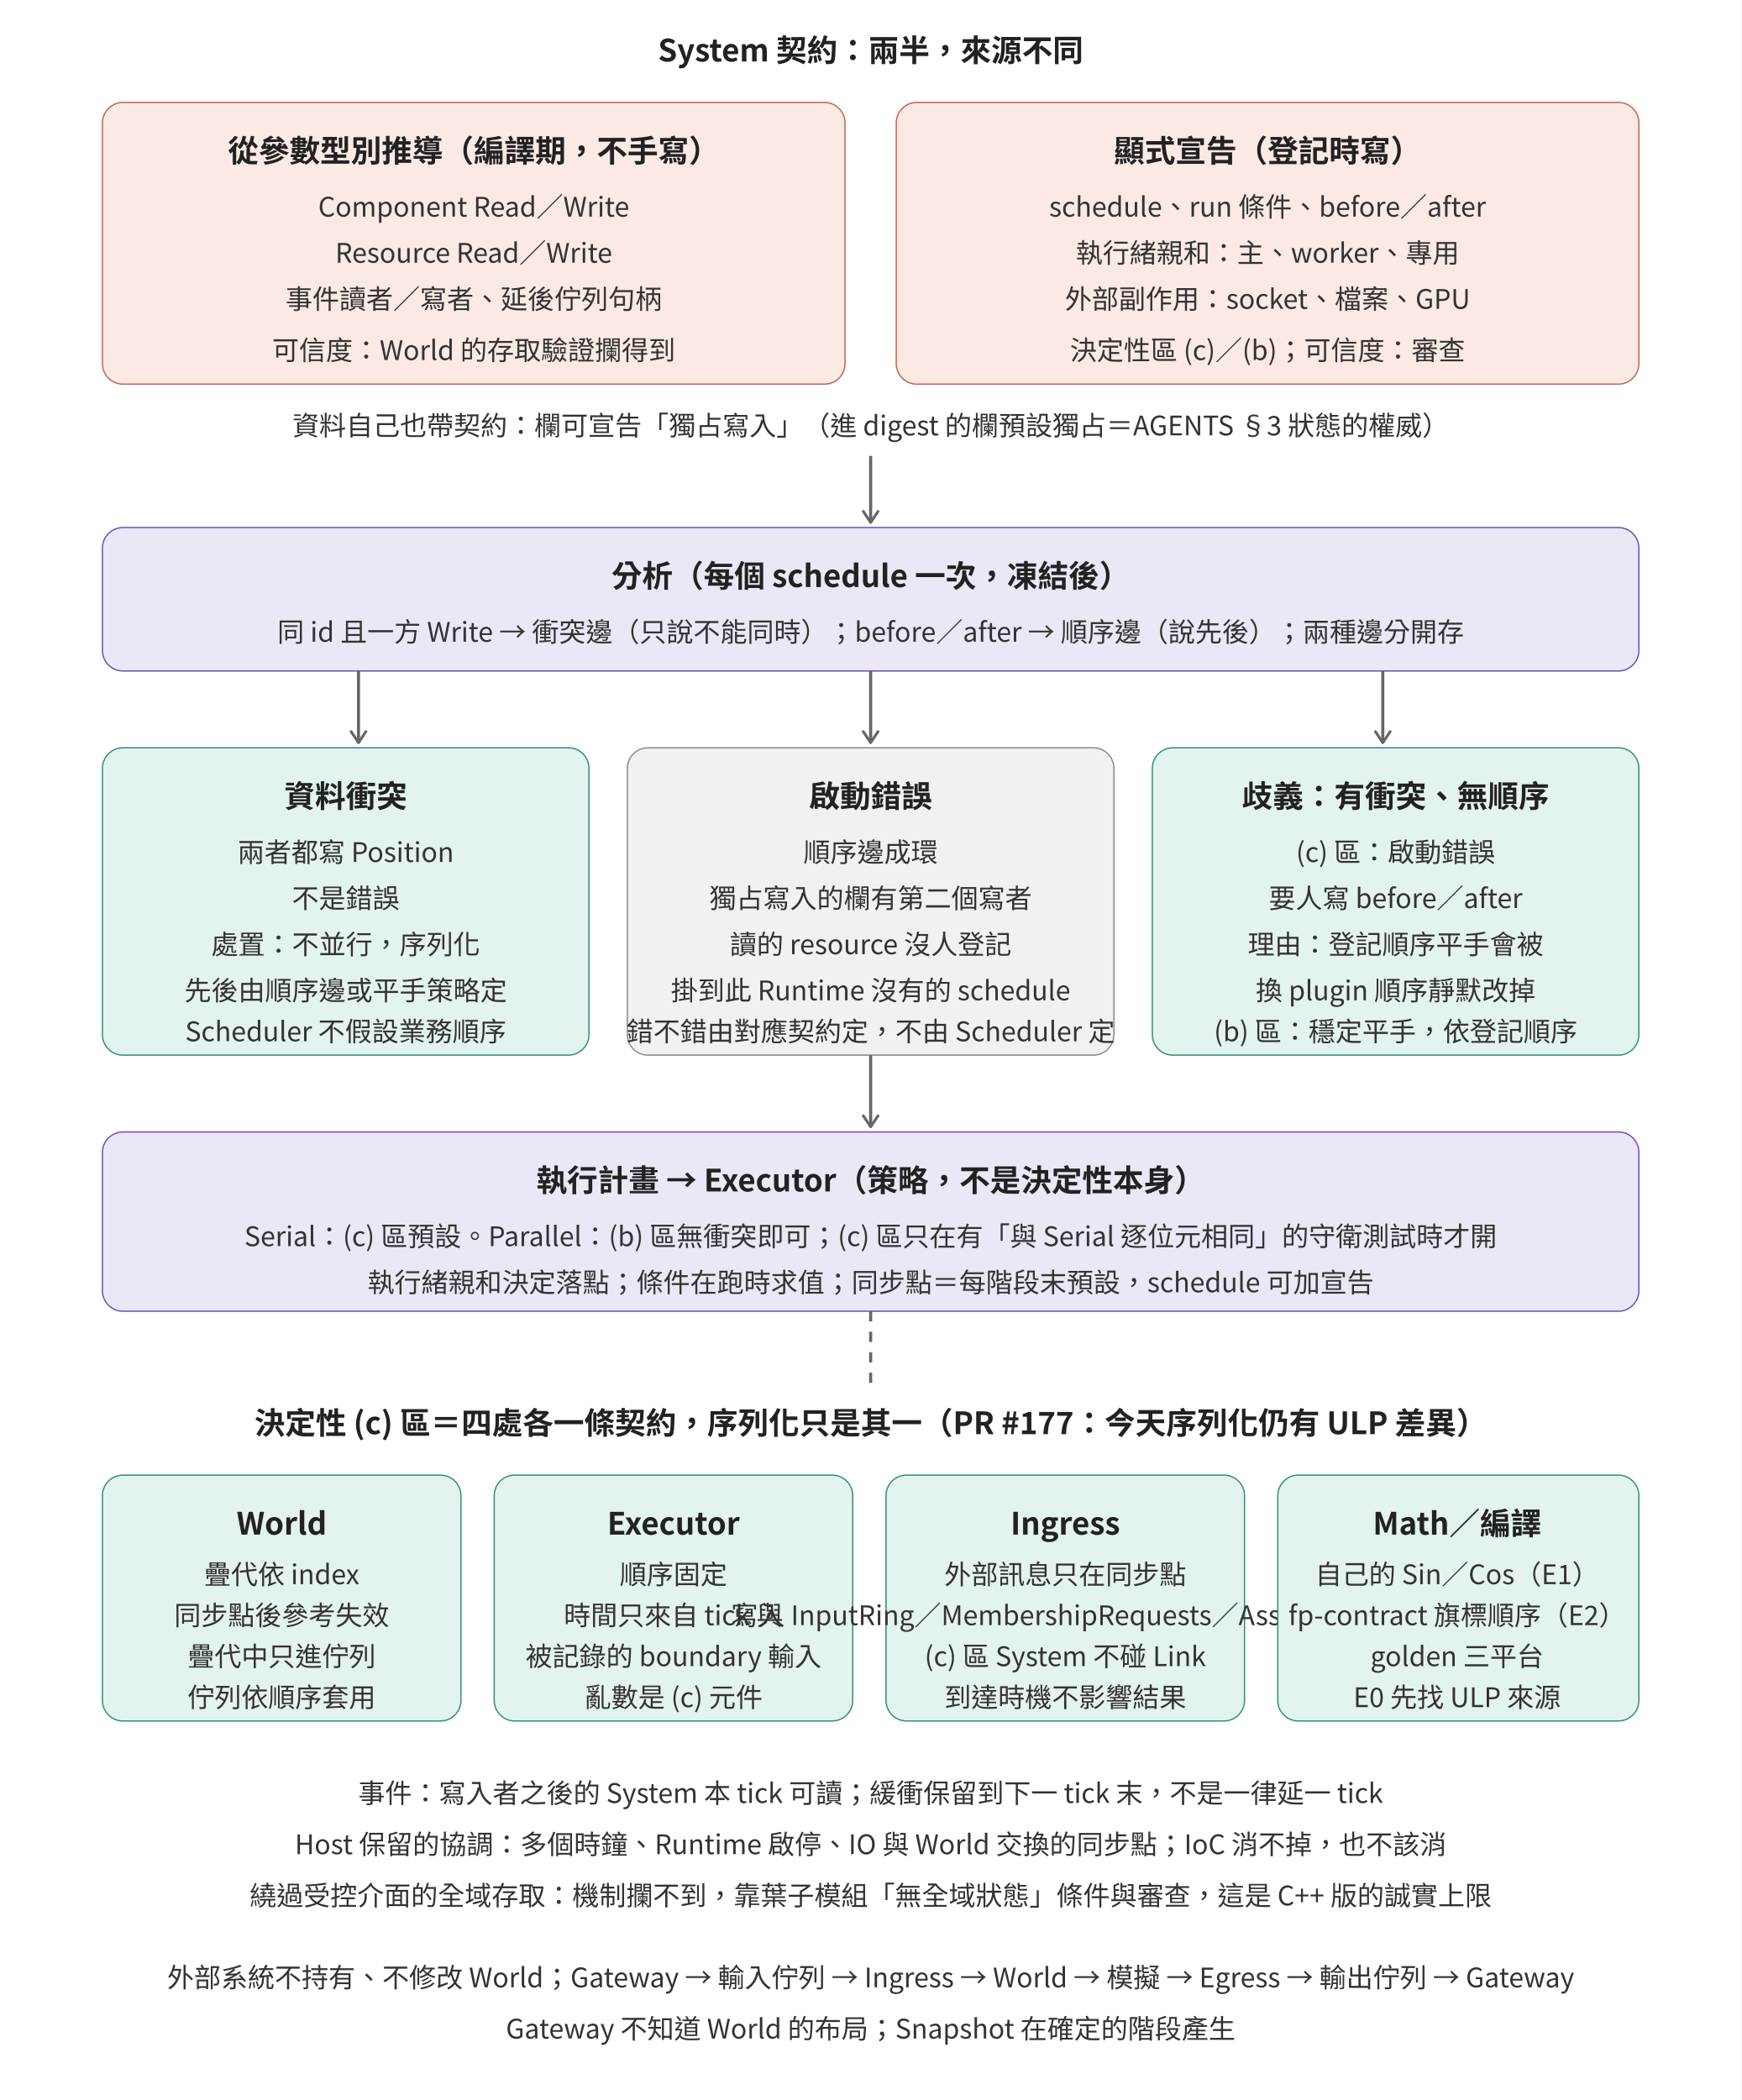
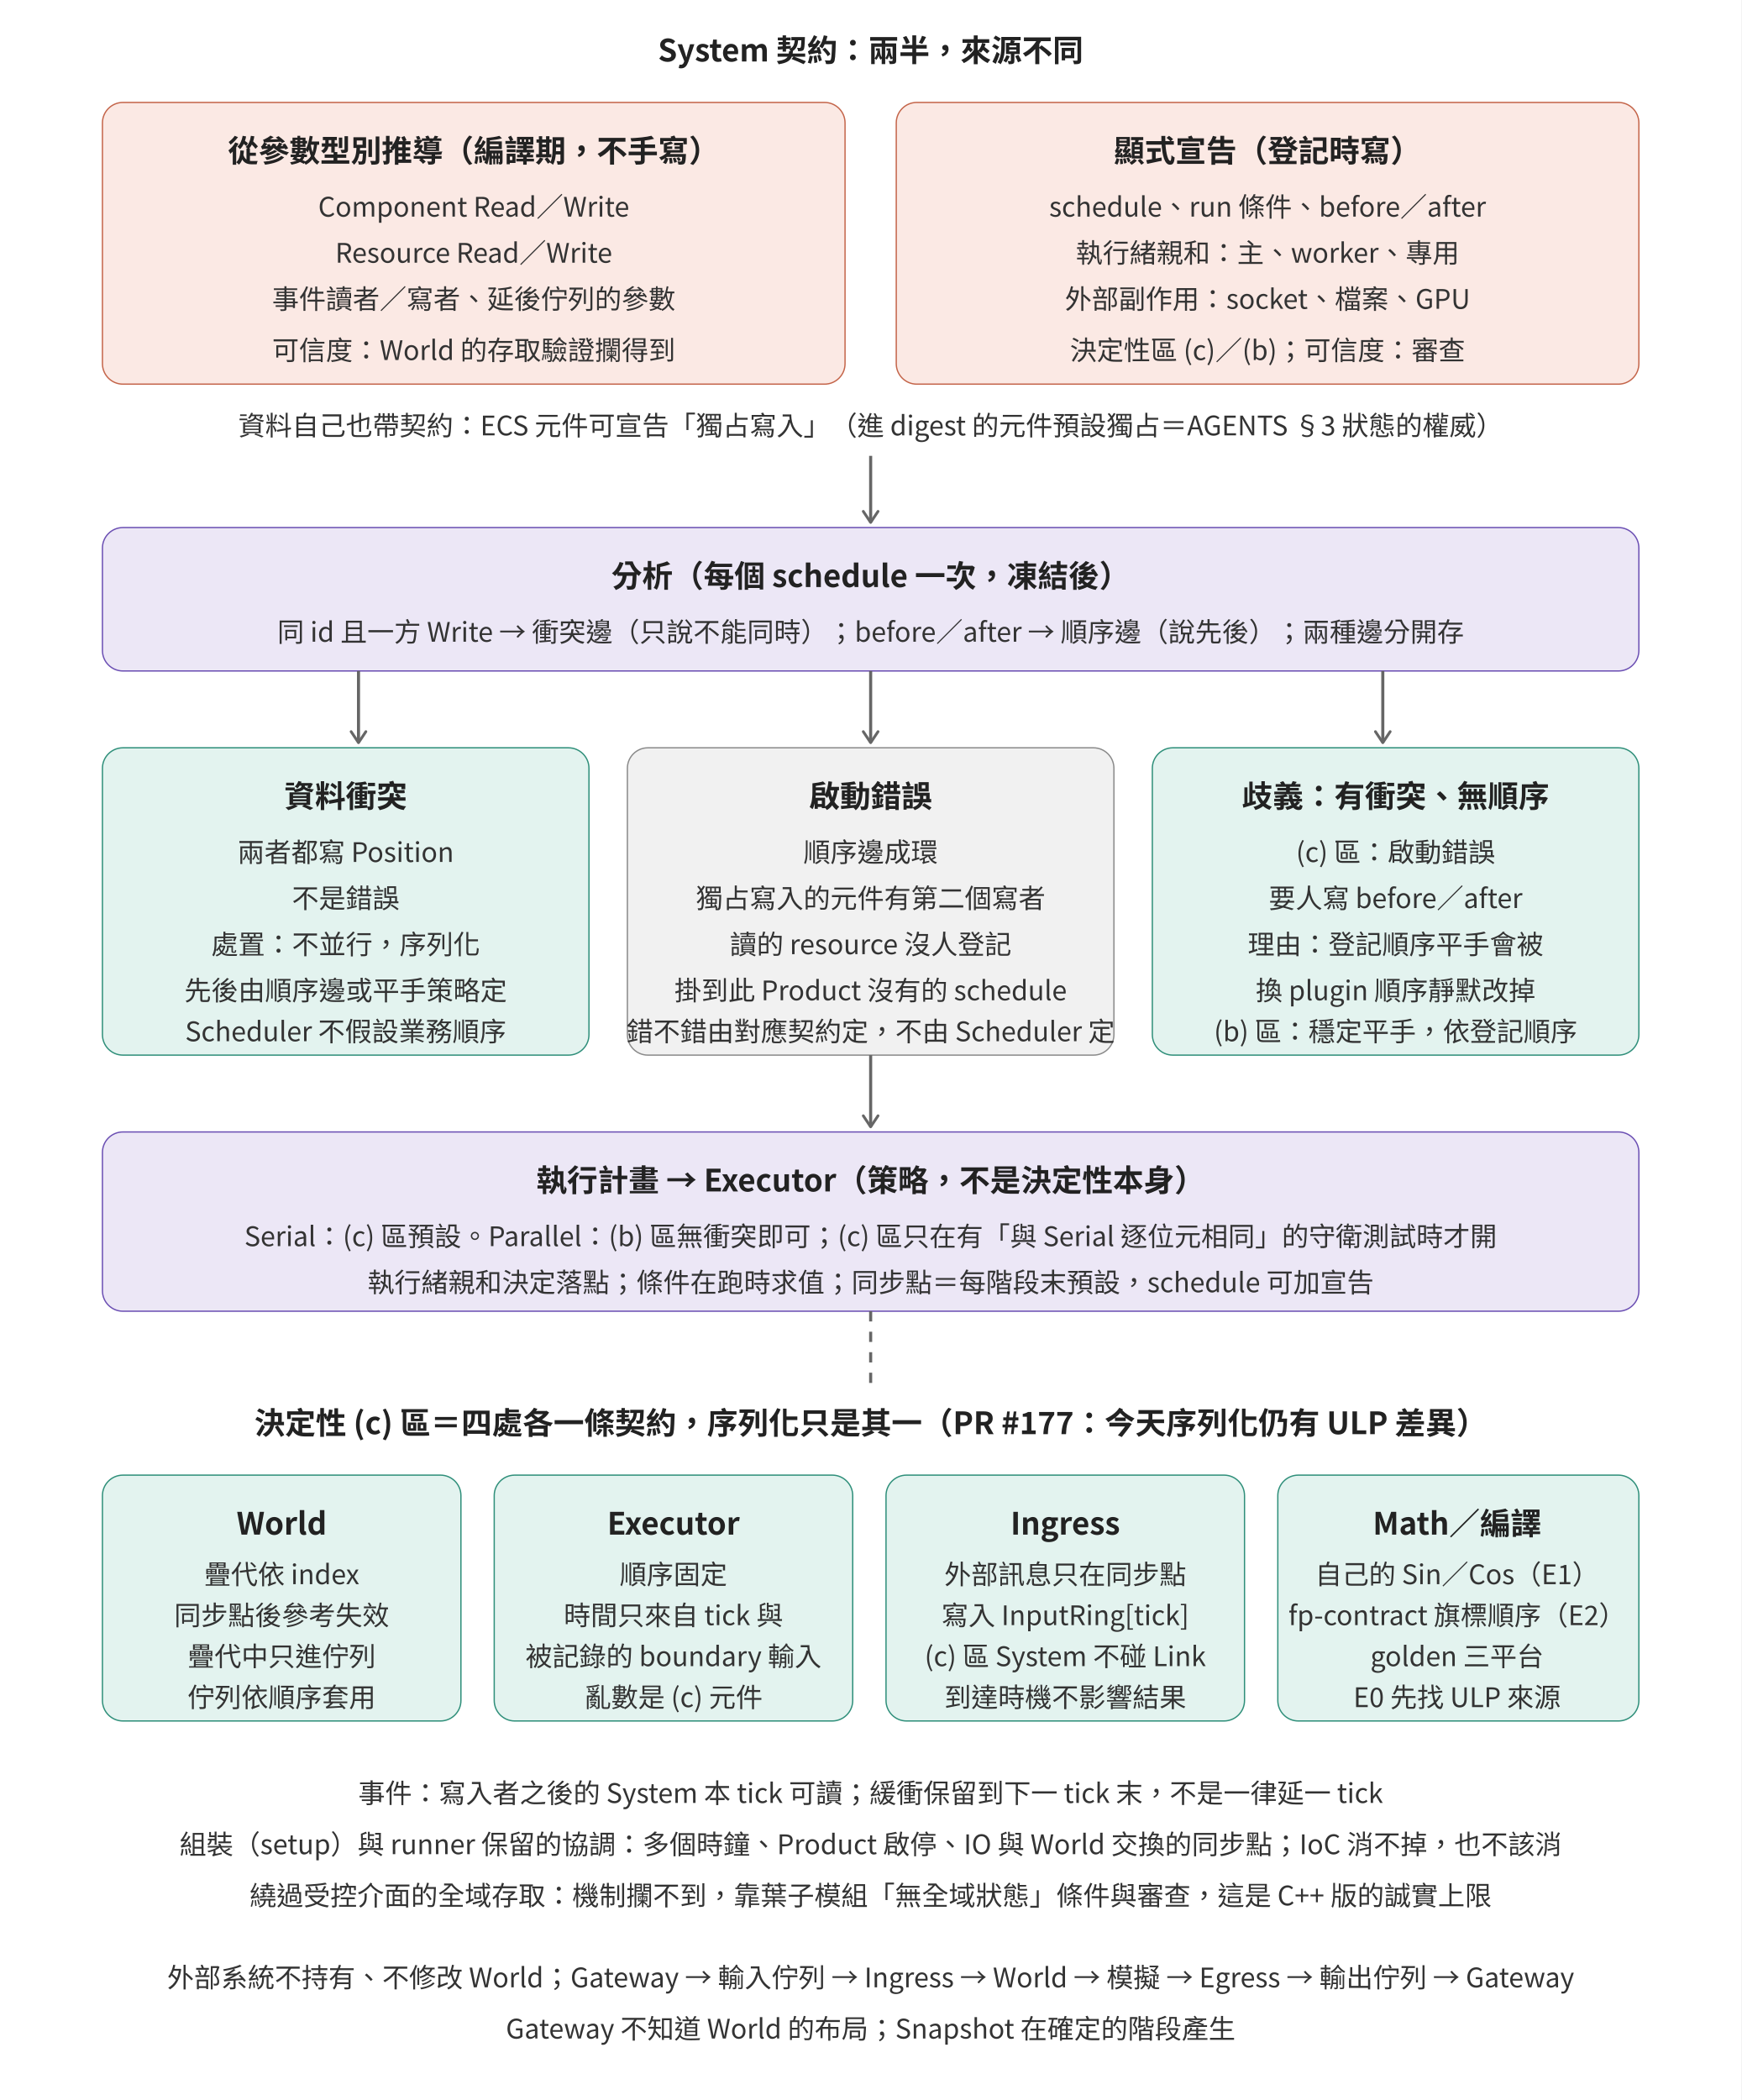
<svg xmlns="http://www.w3.org/2000/svg" width="680" viewBox="0 0 680 820" role="img">
  <style>
  svg { font-family: -apple-system, "Segoe UI", "Noto Sans CJK TC", "PingFang TC", sans-serif; }
  .c-coral  { fill: #fbe9e4; stroke: #c4654a; }
  .c-teal   { fill: #e3f3ef; stroke: #2f8f7a; }
  .c-purple { fill: #ece7f6; stroke: #6b4fb3; }
  .c-gray   { fill: #f1f1f1; stroke: #8a8a8a; }
  .th { fill: #222; stroke: none; font-size: 12px; font-weight: 600; }
  .ts { fill: #333; stroke: none; font-size: 10.5px; }
  .arr { stroke: #666; fill: none; stroke-width: 1.2; }
  rect[fill="none"] { fill: none; }
</style>
  <rect width="680" height="820" fill="#ffffff" />
  <defs>
    <marker id="a7" viewBox="0 0 10 10" refX="8" refY="5" markerWidth="6" markerHeight="6" orient="auto-start-reverse">
      <path d="M2 1L8 5L2 9" fill="none" stroke="#666" stroke-width="1.5" stroke-linecap="round" stroke-linejoin="round" />
    </marker>
  </defs>
  <text class="th" x="340" y="24" text-anchor="middle">System 契約：兩半，來源不同</text>
  <g class="c-coral">
    <rect x="40" y="40" width="290" height="110" rx="8" stroke-width="0.5" />
    <text class="th" x="185" y="58" text-anchor="middle" dominant-baseline="central">從參數型別推導（編譯期，不手寫）</text>
    <text class="ts" x="185" y="80" text-anchor="middle" dominant-baseline="central">Component Read／Write</text>
    <text class="ts" x="185" y="98" text-anchor="middle" dominant-baseline="central">Resource Read／Write</text>
-     <text class="ts" x="185" y="116" text-anchor="middle" dominant-baseline="central">事件讀者／寫者、延後佇列句柄</text>
+     <text class="ts" x="185" y="116" text-anchor="middle" dominant-baseline="central">事件讀者／寫者、延後佇列的參數</text>
    <text class="ts" x="185" y="136" text-anchor="middle" dominant-baseline="central">可信度：World 的存取驗證攔得到</text>
  </g>
  <g class="c-coral">
    <rect x="350" y="40" width="290" height="110" rx="8" stroke-width="0.5" />
    <text class="th" x="495" y="58" text-anchor="middle" dominant-baseline="central">顯式宣告（登記時寫）</text>
    <text class="ts" x="495" y="80" text-anchor="middle" dominant-baseline="central">schedule、run 條件、before／after</text>
    <text class="ts" x="495" y="98" text-anchor="middle" dominant-baseline="central">執行緒親和：主、worker、專用</text>
    <text class="ts" x="495" y="116" text-anchor="middle" dominant-baseline="central">外部副作用：socket、檔案、GPU</text>
    <text class="ts" x="495" y="136" text-anchor="middle" dominant-baseline="central">決定性區 (c)／(b)；可信度：審查</text>
  </g>
-   <text class="ts" x="340" y="170" text-anchor="middle">資料自己也帶契約：欄可宣告「獨占寫入」（進 digest 的欄預設獨占＝AGENTS §3 狀態的權威）</text>
+   <text class="ts" x="340" y="170" text-anchor="middle">資料自己也帶契約：ECS 元件可宣告「獨占寫入」（進 digest 的元件預設獨占＝AGENTS §3 狀態的權威）</text>
  <line x1="340" y1="178" x2="340" y2="204" class="arr" marker-end="url(#a7)" />
  <g class="c-purple">
    <rect x="40" y="206" width="600" height="56" rx="8" stroke-width="0.5" />
    <text class="th" x="340" y="224" text-anchor="middle" dominant-baseline="central">分析（每個 schedule 一次，凍結後）</text>
    <text class="ts" x="340" y="246" text-anchor="middle" dominant-baseline="central">同 id 且一方 Write → 衝突邊（只說不能同時）；before／after → 順序邊（說先後）；兩種邊分開存</text>
  </g>
  <line x1="140" y1="262" x2="140" y2="290" class="arr" marker-end="url(#a7)" />
  <line x1="340" y1="262" x2="340" y2="290" class="arr" marker-end="url(#a7)" />
  <line x1="540" y1="262" x2="540" y2="290" class="arr" marker-end="url(#a7)" />
  <g class="c-teal">
    <rect x="40" y="292" width="190" height="120" rx="8" stroke-width="0.5" />
    <text class="th" x="135" y="310" text-anchor="middle" dominant-baseline="central">資料衝突</text>
    <text class="ts" x="135" y="332" text-anchor="middle" dominant-baseline="central">兩者都寫 Position</text>
    <text class="ts" x="135" y="350" text-anchor="middle" dominant-baseline="central">不是錯誤</text>
    <text class="ts" x="135" y="368" text-anchor="middle" dominant-baseline="central">處置：不並行，序列化</text>
    <text class="ts" x="135" y="386" text-anchor="middle" dominant-baseline="central">先後由順序邊或平手策略定</text>
    <text class="ts" x="135" y="402" text-anchor="middle" dominant-baseline="central">Scheduler 不假設業務順序</text>
  </g>
  <g class="c-gray">
    <rect x="245" y="292" width="190" height="120" rx="8" stroke-width="0.5" />
    <text class="th" x="340" y="310" text-anchor="middle" dominant-baseline="central">啟動錯誤</text>
    <text class="ts" x="340" y="332" text-anchor="middle" dominant-baseline="central">順序邊成環</text>
-     <text class="ts" x="340" y="350" text-anchor="middle" dominant-baseline="central">獨占寫入的欄有第二個寫者</text>
+     <text class="ts" x="340" y="350" text-anchor="middle" dominant-baseline="central">獨占寫入的元件有第二個寫者</text>
    <text class="ts" x="340" y="368" text-anchor="middle" dominant-baseline="central">讀的 resource 沒人登記</text>
-     <text class="ts" x="340" y="386" text-anchor="middle" dominant-baseline="central">掛到此 Runtime 沒有的 schedule</text>
+     <text class="ts" x="340" y="386" text-anchor="middle" dominant-baseline="central">掛到此 Product 沒有的 schedule</text>
    <text class="ts" x="340" y="402" text-anchor="middle" dominant-baseline="central">錯不錯由對應契約定，不由 Scheduler 定</text>
  </g>
  <g class="c-teal">
    <rect x="450" y="292" width="190" height="120" rx="8" stroke-width="0.5" />
    <text class="th" x="545" y="310" text-anchor="middle" dominant-baseline="central">歧義：有衝突、無順序</text>
    <text class="ts" x="545" y="332" text-anchor="middle" dominant-baseline="central">(c) 區：啟動錯誤</text>
    <text class="ts" x="545" y="350" text-anchor="middle" dominant-baseline="central">要人寫 before／after</text>
    <text class="ts" x="545" y="368" text-anchor="middle" dominant-baseline="central">理由：登記順序平手會被</text>
    <text class="ts" x="545" y="386" text-anchor="middle" dominant-baseline="central">換 plugin 順序靜默改掉</text>
    <text class="ts" x="545" y="402" text-anchor="middle" dominant-baseline="central">(b) 區：穩定平手，依登記順序</text>
  </g>
  <line x1="340" y1="412" x2="340" y2="440" class="arr" marker-end="url(#a7)" />
  <g class="c-purple">
    <rect x="40" y="442" width="600" height="70" rx="8" stroke-width="0.5" />
    <text class="th" x="340" y="460" text-anchor="middle" dominant-baseline="central">執行計畫 → Executor（策略，不是決定性本身）</text>
    <text class="ts" x="340" y="482" text-anchor="middle" dominant-baseline="central">Serial：(c) 區預設。Parallel：(b) 區無衝突即可；(c) 區只在有「與 Serial 逐位元相同」的守衛測試時才開</text>
    <text class="ts" x="340" y="500" text-anchor="middle" dominant-baseline="central">執行緒親和決定落點；條件在跑時求值；同步點＝每階段末預設，schedule 可加宣告</text>
  </g>
  <line x1="340" y1="512" x2="340" y2="540" class="arr" stroke-dasharray="4 4" />
  <text class="th" x="340" y="560" text-anchor="middle">決定性 (c) 區＝四處各一條契約，序列化只是其一（PR #177：今天序列化仍有 ULP 差異）</text>
  <g class="c-teal">
    <rect x="40" y="576" width="140" height="96" rx="8" stroke-width="0.5" />
    <text class="th" x="110" y="594" text-anchor="middle" dominant-baseline="central">World</text>
    <text class="ts" x="110" y="614" text-anchor="middle" dominant-baseline="central">疊代依 index</text>
    <text class="ts" x="110" y="630" text-anchor="middle" dominant-baseline="central">同步點後參考失效</text>
    <text class="ts" x="110" y="646" text-anchor="middle" dominant-baseline="central">疊代中只進佇列</text>
    <text class="ts" x="110" y="662" text-anchor="middle" dominant-baseline="central">佇列依順序套用</text>
  </g>
  <g class="c-teal">
    <rect x="193" y="576" width="140" height="96" rx="8" stroke-width="0.5" />
    <text class="th" x="263" y="594" text-anchor="middle" dominant-baseline="central">Executor</text>
    <text class="ts" x="263" y="614" text-anchor="middle" dominant-baseline="central">順序固定</text>
    <text class="ts" x="263" y="630" text-anchor="middle" dominant-baseline="central">時間只來自 tick 與</text>
    <text class="ts" x="263" y="646" text-anchor="middle" dominant-baseline="central">被記錄的 boundary 輸入</text>
    <text class="ts" x="263" y="662" text-anchor="middle" dominant-baseline="central">亂數是 (c) 元件</text>
  </g>
  <g class="c-teal">
    <rect x="346" y="576" width="140" height="96" rx="8" stroke-width="0.5" />
    <text class="th" x="416" y="594" text-anchor="middle" dominant-baseline="central">Ingress</text>
    <text class="ts" x="416" y="614" text-anchor="middle" dominant-baseline="central">外部訊息只在同步點</text>
-     <text class="ts" x="416" y="630" text-anchor="middle" dominant-baseline="central">寫入 InputRing／MembershipRequests／AssetStaging</text>
+     <text class="ts" x="416" y="630" text-anchor="middle" dominant-baseline="central">寫入 InputRing[tick]</text>
    <text class="ts" x="416" y="646" text-anchor="middle" dominant-baseline="central">(c) 區 System 不碰 Link</text>
    <text class="ts" x="416" y="662" text-anchor="middle" dominant-baseline="central">到達時機不影響結果</text>
  </g>
  <g class="c-teal">
    <rect x="499" y="576" width="141" height="96" rx="8" stroke-width="0.5" />
    <text class="th" x="569" y="594" text-anchor="middle" dominant-baseline="central">Math／編譯</text>
    <text class="ts" x="569" y="614" text-anchor="middle" dominant-baseline="central">自己的 Sin／Cos（E1）</text>
    <text class="ts" x="569" y="630" text-anchor="middle" dominant-baseline="central">fp-contract 旗標順序（E2）</text>
    <text class="ts" x="569" y="646" text-anchor="middle" dominant-baseline="central">golden 三平台</text>
    <text class="ts" x="569" y="662" text-anchor="middle" dominant-baseline="central">E0 先找 ULP 來源</text>
  </g>
  <text class="ts" x="340" y="704" text-anchor="middle">事件：寫入者之後的 System 本 tick 可讀；緩衝保留到下一 tick 末，不是一律延一 tick</text>
-   <text class="ts" x="340" y="724" text-anchor="middle">Host 保留的協調：多個時鐘、Runtime 啟停、IO 與 World 交換的同步點；IoC 消不掉，也不該消</text>
+   <text class="ts" x="340" y="724" text-anchor="middle">組裝（setup）與 runner 保留的協調：多個時鐘、Product 啟停、IO 與 World 交換的同步點；IoC 消不掉，也不該消</text>
  <text class="ts" x="340" y="744" text-anchor="middle">繞過受控介面的全域存取：機制攔不到，靠葉子模組「無全域狀態」條件與審查，這是 C++ 版的誠實上限</text>
  <text class="ts" x="340" y="776" text-anchor="middle">外部系統不持有、不修改 World；Gateway → 輸入佇列 → Ingress → World → 模擬 → Egress → 輸出佇列 → Gateway</text>
  <text class="ts" x="340" y="796" text-anchor="middle">Gateway 不知道 World 的布局；Snapshot 在確定的階段產生</text>
</svg>
